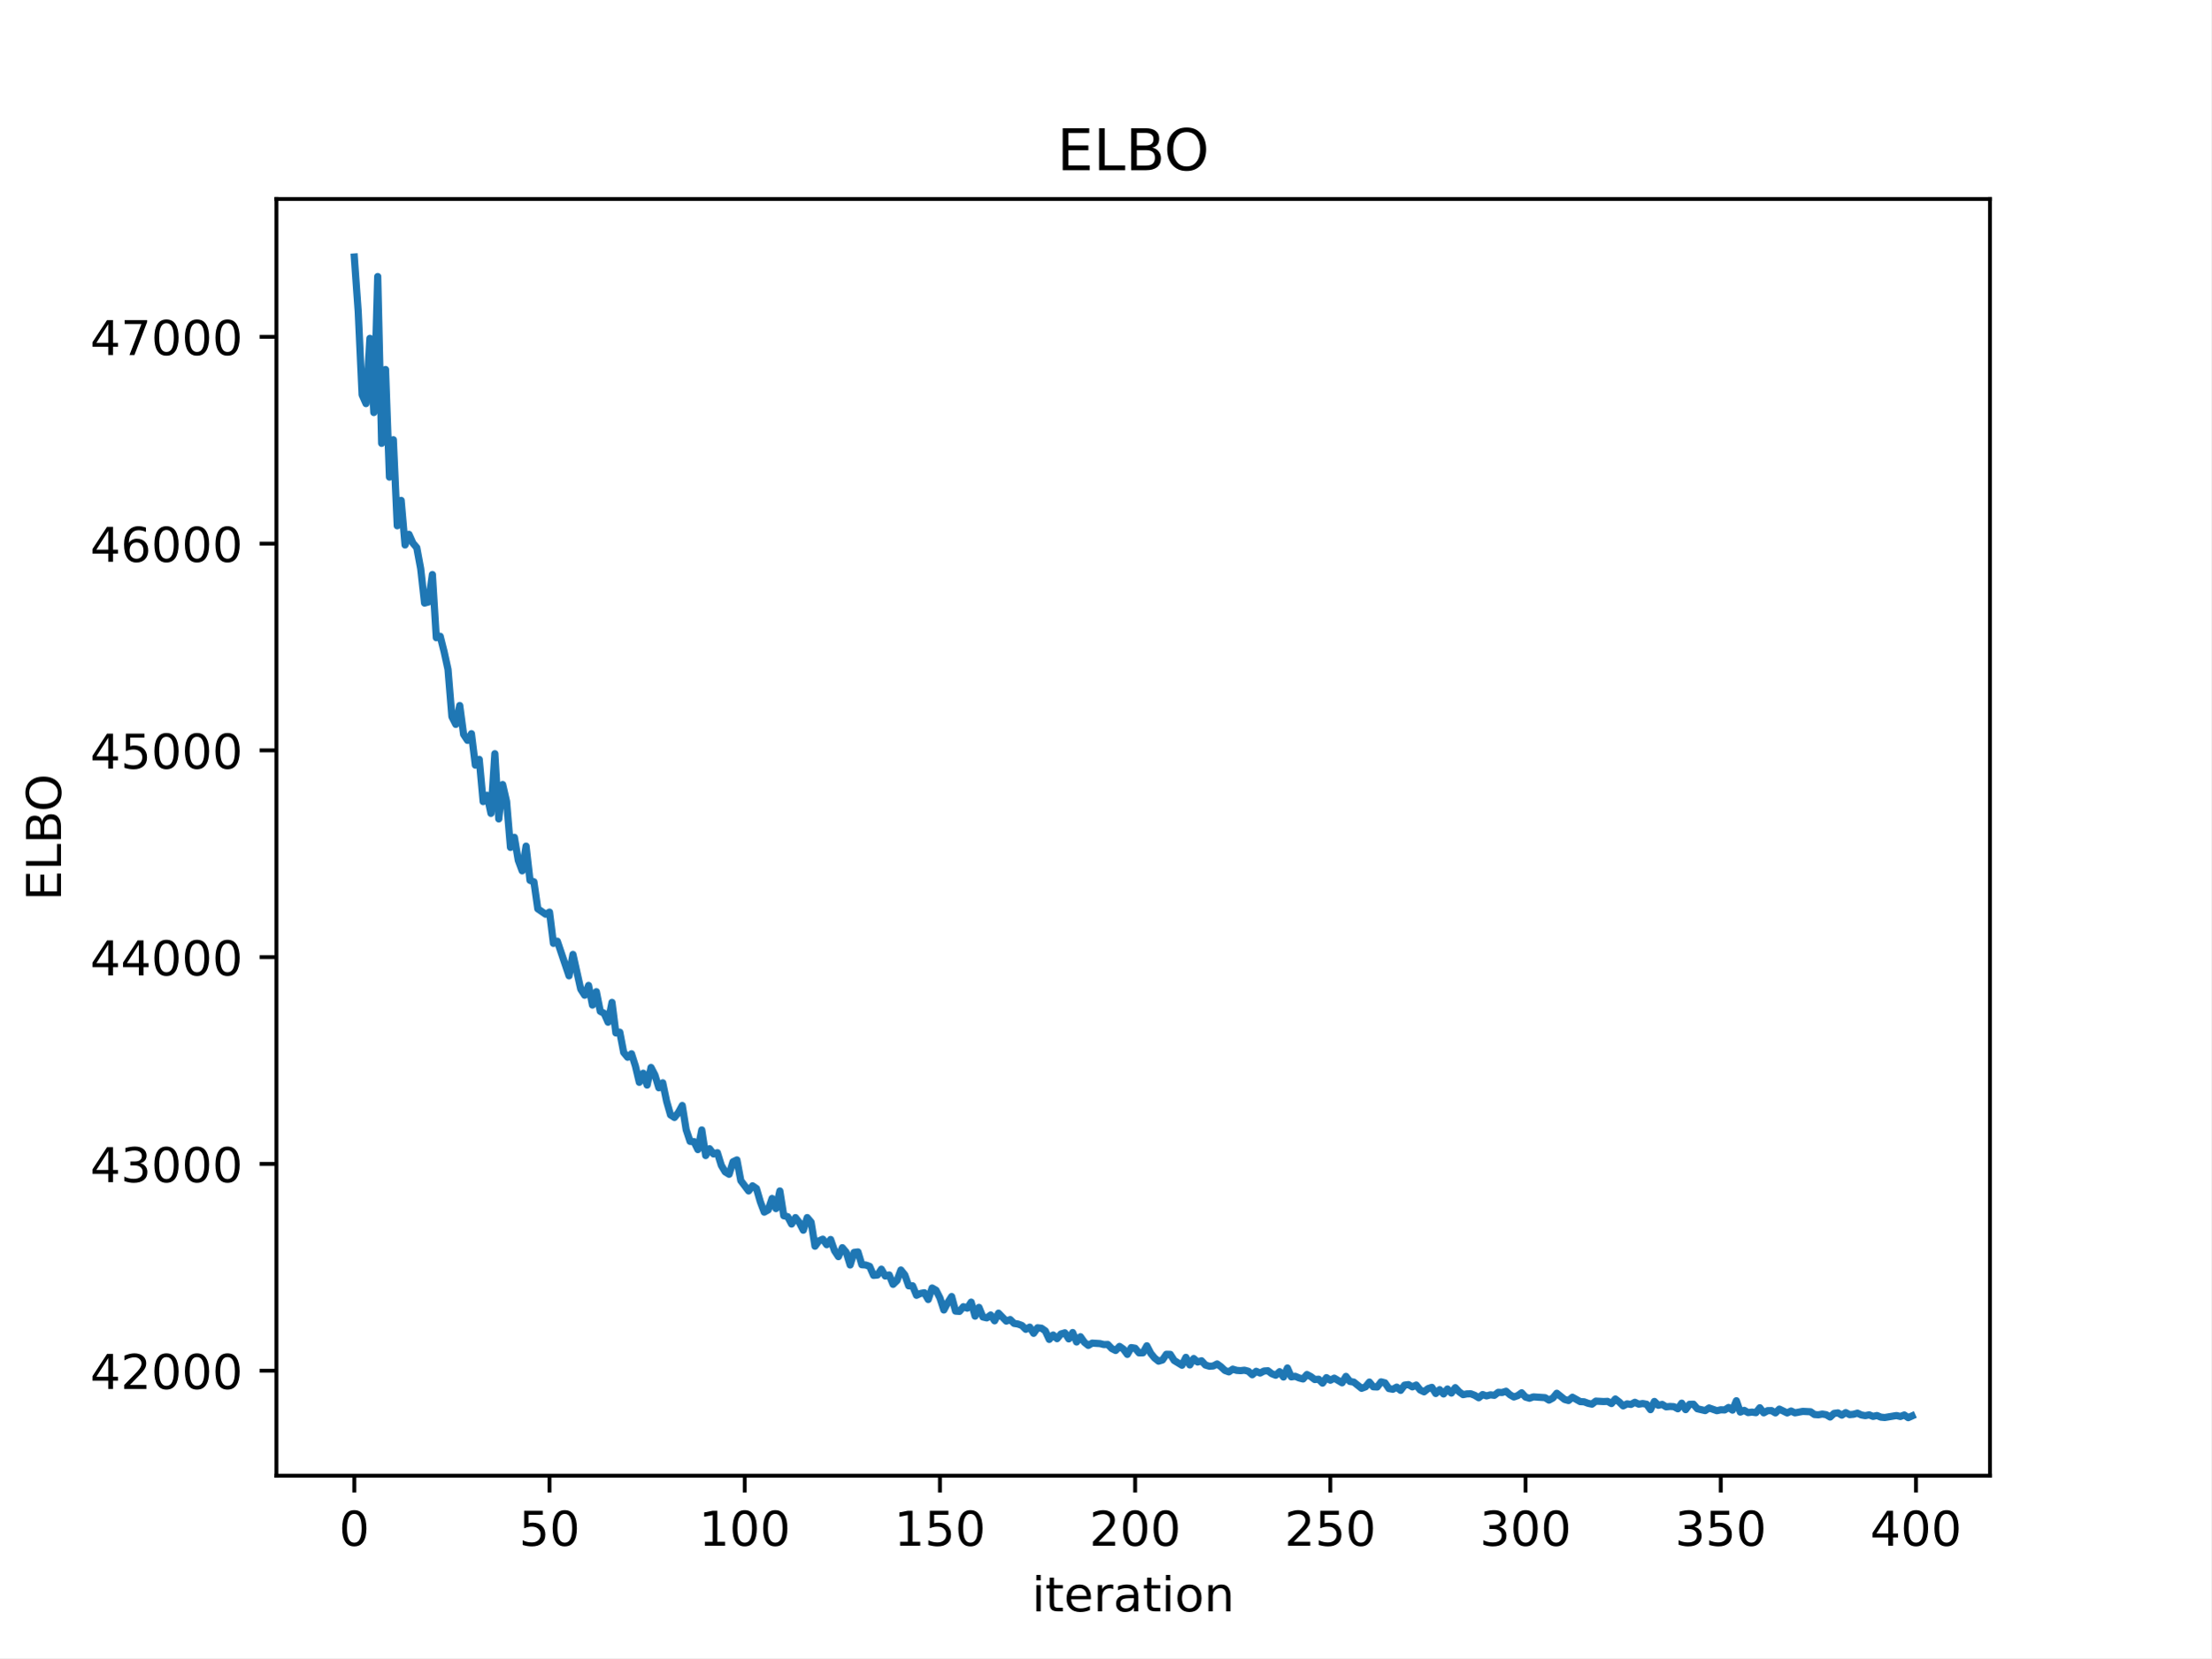
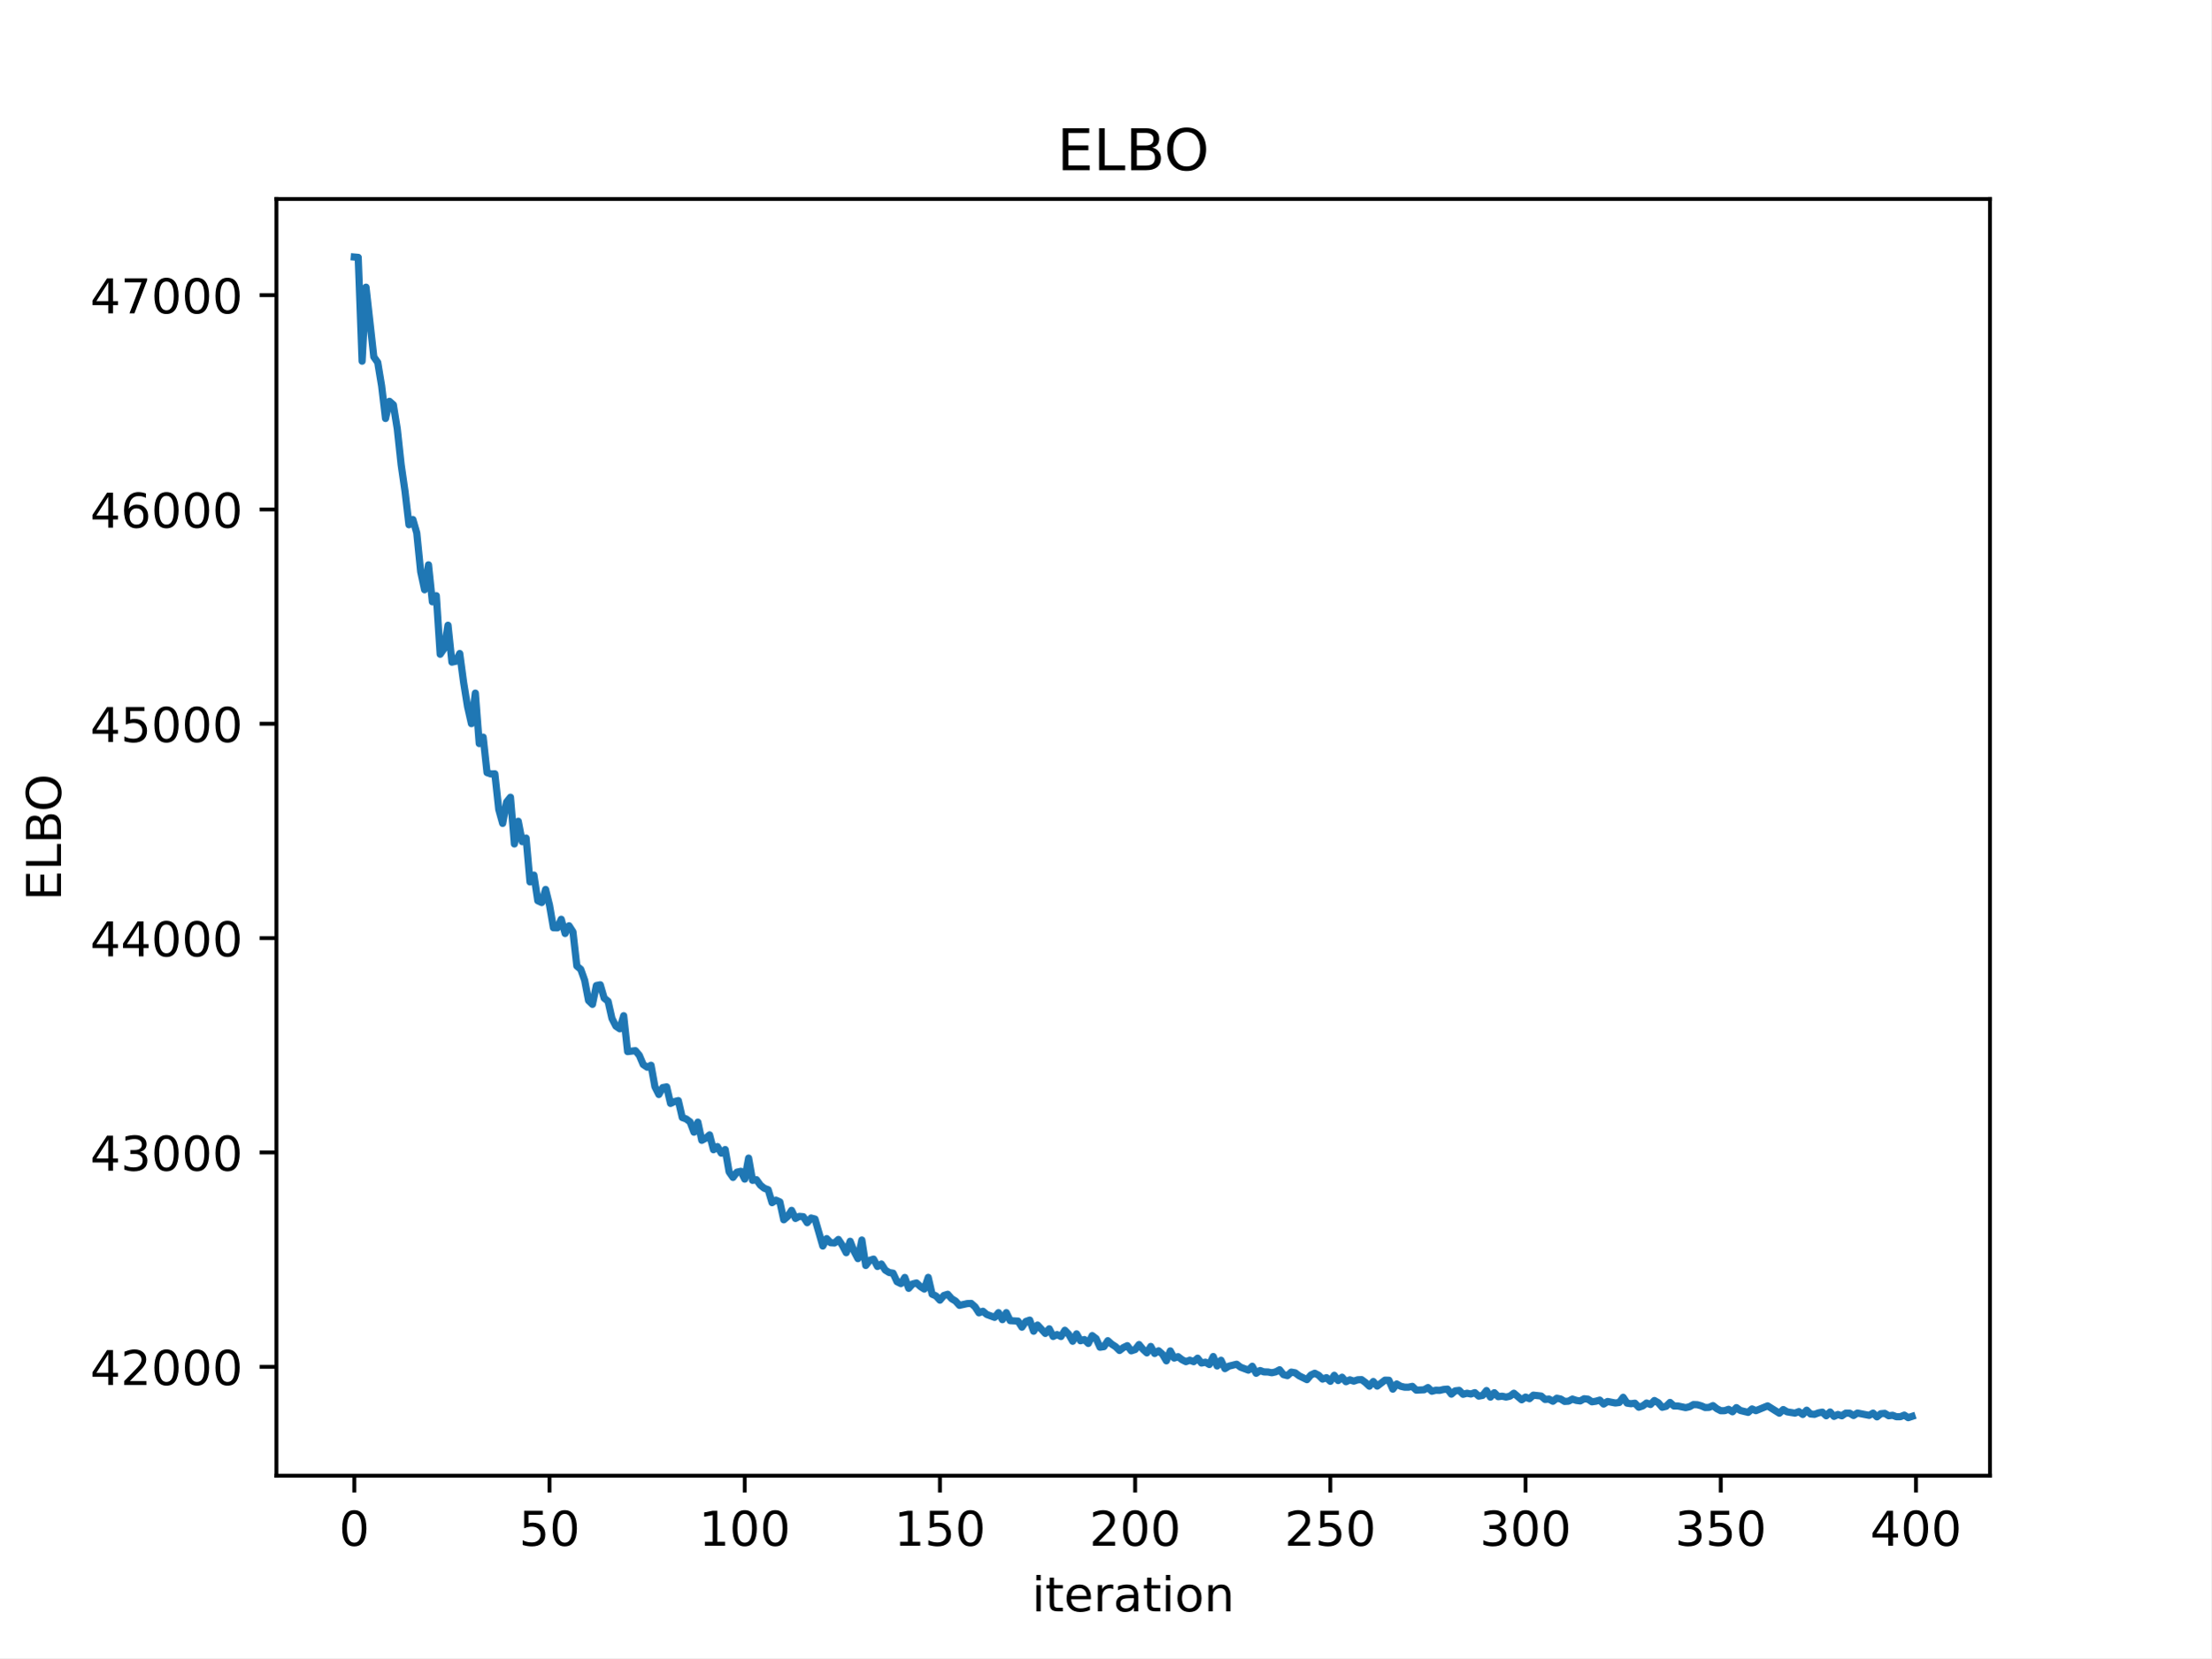
<svg xmlns="http://www.w3.org/2000/svg" xmlns:xlink="http://www.w3.org/1999/xlink" width="460.8pt" height="345.6pt" viewBox="0 0 460.8 345.6" version="1.1">
  <defs>
    <style type="text/css">*{stroke-linejoin: round; stroke-linecap: butt}</style>
  </defs>
  <g id="figure_1">
    <g id="patch_1">
      <path d="M 0 345.6  L 460.8 345.6  L 460.8 0  L 0 0  z " style="fill: #ffffff" />
    </g>
    <g id="axes_1">
      <g id="patch_2">
        <path d="M 57.6 307.584  L 414.72 307.584  L 414.72 41.472  L 57.6 41.472  z " style="fill: #ffffff" />
      </g>
      <g id="matplotlib.axis_1">
        <g id="xtick_1">
          <g id="line2d_1">
            <defs>
-               <path id="m783e948327" d="M 0 0  L 0 3.5  " style="stroke: #000000; stroke-width: 0.8" />
+               <path id="mb1fbf4d7a5" d="M 0 0  L 0 3.5  " style="stroke: #000000; stroke-width: 0.8" />
            </defs>
            <g>
-               <use xlink:href="#m783e948327" x="73.833" y="307.584" style="stroke: #000000; stroke-width: 0.8" />
+               <use xlink:href="#mb1fbf4d7a5" x="73.833" y="307.584" style="stroke: #000000; stroke-width: 0.8" />
            </g>
          </g>
          <g id="text_1">
            <g transform="translate(70.65148 322.1824) scale(0.1 -0.1)">
              <defs>
                <path id="DejaVuSans-30" d="M 2034 4250  Q 1547 4250 1301 3770  Q 1056 3291 1056 2328  Q 1056 1369 1301 889  Q 1547 409 2034 409  Q 2525 409 2770 889  Q 3016 1369 3016 2328  Q 3016 3291 2770 3770  Q 2525 4250 2034 4250  z M 2034 4750  Q 2819 4750 3233 4129  Q 3647 3509 3647 2328  Q 3647 1150 3233 529  Q 2819 -91 2034 -91  Q 1250 -91 836 529  Q 422 1150 422 2328  Q 422 3509 836 4129  Q 1250 4750 2034 4750  z " transform="scale(0.015625)" />
              </defs>
              <use xlink:href="#DejaVuSans-30" />
            </g>
          </g>
        </g>
        <g id="xtick_2">
          <g id="line2d_2">
            <g>
-               <use xlink:href="#m783e948327" x="114.516" y="307.584" style="stroke: #000000; stroke-width: 0.8" />
+               <use xlink:href="#mb1fbf4d7a5" x="114.516" y="307.584" style="stroke: #000000; stroke-width: 0.8" />
            </g>
          </g>
          <g id="text_2">
            <g transform="translate(108.1538 322.1824) scale(0.1 -0.1)">
              <defs>
                <path id="DejaVuSans-35" d="M 691 4666  L 3169 4666  L 3169 4134  L 1269 4134  L 1269 2991  Q 1406 3038 1543 3061  Q 1681 3084 1819 3084  Q 2600 3084 3056 2656  Q 3513 2228 3513 1497  Q 3513 744 3044 326  Q 2575 -91 1722 -91  Q 1428 -91 1123 -41  Q 819 9 494 109  L 494 744  Q 775 591 1075 516  Q 1375 441 1709 441  Q 2250 441 2565 725  Q 2881 1009 2881 1497  Q 2881 1984 2565 2268  Q 2250 2553 1709 2553  Q 1456 2553 1204 2497  Q 953 2441 691 2322  L 691 4666  z " transform="scale(0.015625)" />
              </defs>
              <use xlink:href="#DejaVuSans-35" />
              <use xlink:href="#DejaVuSans-30" transform="translate(63.62305 0)" />
            </g>
          </g>
        </g>
        <g id="xtick_3">
          <g id="line2d_3">
            <g>
-               <use xlink:href="#m783e948327" x="155.2" y="307.584" style="stroke: #000000; stroke-width: 0.8" />
+               <use xlink:href="#mb1fbf4d7a5" x="155.2" y="307.584" style="stroke: #000000; stroke-width: 0.8" />
            </g>
          </g>
          <g id="text_3">
            <g transform="translate(145.656 322.1824) scale(0.1 -0.1)">
              <defs>
                <path id="DejaVuSans-31" d="M 794 531  L 1825 531  L 1825 4091  L 703 3866  L 703 4441  L 1819 4666  L 2450 4666  L 2450 531  L 3481 531  L 3481 0  L 794 0  L 794 531  z " transform="scale(0.015625)" />
              </defs>
              <use xlink:href="#DejaVuSans-31" />
              <use xlink:href="#DejaVuSans-30" transform="translate(63.62305 0)" />
              <use xlink:href="#DejaVuSans-30" transform="translate(127.2461 0)" />
            </g>
          </g>
        </g>
        <g id="xtick_4">
          <g id="line2d_4">
            <g>
-               <use xlink:href="#m783e948327" x="195.883" y="307.584" style="stroke: #000000; stroke-width: 0.8" />
+               <use xlink:href="#mb1fbf4d7a5" x="195.883" y="307.584" style="stroke: #000000; stroke-width: 0.8" />
            </g>
          </g>
          <g id="text_4">
            <g transform="translate(186.3396 322.1824) scale(0.1 -0.1)">
              <use xlink:href="#DejaVuSans-31" />
              <use xlink:href="#DejaVuSans-35" transform="translate(63.62305 0)" />
              <use xlink:href="#DejaVuSans-30" transform="translate(127.2461 0)" />
            </g>
          </g>
        </g>
        <g id="xtick_5">
          <g id="line2d_5">
            <g>
-               <use xlink:href="#m783e948327" x="236.567" y="307.584" style="stroke: #000000; stroke-width: 0.8" />
+               <use xlink:href="#mb1fbf4d7a5" x="236.567" y="307.584" style="stroke: #000000; stroke-width: 0.8" />
            </g>
          </g>
          <g id="text_5">
            <g transform="translate(227.0231 322.1824) scale(0.1 -0.1)">
              <defs>
                <path id="DejaVuSans-32" d="M 1228 531  L 3431 531  L 3431 0  L 469 0  L 469 531  Q 828 903 1448 1529  Q 2069 2156 2228 2338  Q 2531 2678 2651 2914  Q 2772 3150 2772 3378  Q 2772 3750 2511 3984  Q 2250 4219 1831 4219  Q 1534 4219 1204 4116  Q 875 4013 500 3803  L 500 4441  Q 881 4594 1212 4672  Q 1544 4750 1819 4750  Q 2544 4750 2975 4387  Q 3406 4025 3406 3419  Q 3406 3131 3298 2873  Q 3191 2616 2906 2266  Q 2828 2175 2409 1742  Q 1991 1309 1228 531  z " transform="scale(0.015625)" />
              </defs>
              <use xlink:href="#DejaVuSans-32" />
              <use xlink:href="#DejaVuSans-30" transform="translate(63.62305 0)" />
              <use xlink:href="#DejaVuSans-30" transform="translate(127.2461 0)" />
            </g>
          </g>
        </g>
        <g id="xtick_6">
          <g id="line2d_6">
            <g>
-               <use xlink:href="#m783e948327" x="277.25" y="307.584" style="stroke: #000000; stroke-width: 0.8" />
+               <use xlink:href="#mb1fbf4d7a5" x="277.25" y="307.584" style="stroke: #000000; stroke-width: 0.8" />
            </g>
          </g>
          <g id="text_6">
            <g transform="translate(267.7066 322.1824) scale(0.1 -0.1)">
              <use xlink:href="#DejaVuSans-32" />
              <use xlink:href="#DejaVuSans-35" transform="translate(63.62305 0)" />
              <use xlink:href="#DejaVuSans-30" transform="translate(127.2461 0)" />
            </g>
          </g>
        </g>
        <g id="xtick_7">
          <g id="line2d_7">
            <g>
-               <use xlink:href="#m783e948327" x="317.934" y="307.584" style="stroke: #000000; stroke-width: 0.8" />
+               <use xlink:href="#mb1fbf4d7a5" x="317.934" y="307.584" style="stroke: #000000; stroke-width: 0.8" />
            </g>
          </g>
          <g id="text_7">
            <g transform="translate(308.3901 322.1824) scale(0.1 -0.1)">
              <defs>
                <path id="DejaVuSans-33" d="M 2597 2516  Q 3050 2419 3304 2112  Q 3559 1806 3559 1356  Q 3559 666 3084 287  Q 2609 -91 1734 -91  Q 1441 -91 1130 -33  Q 819 25 488 141  L 488 750  Q 750 597 1062 519  Q 1375 441 1716 441  Q 2309 441 2620 675  Q 2931 909 2931 1356  Q 2931 1769 2642 2001  Q 2353 2234 1838 2234  L 1294 2234  L 1294 2753  L 1863 2753  Q 2328 2753 2575 2939  Q 2822 3125 2822 3475  Q 2822 3834 2567 4026  Q 2313 4219 1838 4219  Q 1578 4219 1281 4162  Q 984 4106 628 3988  L 628 4550  Q 988 4650 1302 4700  Q 1616 4750 1894 4750  Q 2613 4750 3031 4423  Q 3450 4097 3450 3541  Q 3450 3153 3228 2886  Q 3006 2619 2597 2516  z " transform="scale(0.015625)" />
              </defs>
              <use xlink:href="#DejaVuSans-33" />
              <use xlink:href="#DejaVuSans-30" transform="translate(63.62305 0)" />
              <use xlink:href="#DejaVuSans-30" transform="translate(127.2461 0)" />
            </g>
          </g>
        </g>
        <g id="xtick_8">
          <g id="line2d_8">
            <g>
-               <use xlink:href="#m783e948327" x="358.617" y="307.584" style="stroke: #000000; stroke-width: 0.8" />
+               <use xlink:href="#mb1fbf4d7a5" x="358.617" y="307.584" style="stroke: #000000; stroke-width: 0.8" />
            </g>
          </g>
          <g id="text_8">
            <g transform="translate(349.0737 322.1824) scale(0.1 -0.1)">
              <use xlink:href="#DejaVuSans-33" />
              <use xlink:href="#DejaVuSans-35" transform="translate(63.62305 0)" />
              <use xlink:href="#DejaVuSans-30" transform="translate(127.2461 0)" />
            </g>
          </g>
        </g>
        <g id="xtick_9">
          <g id="line2d_9">
            <g>
-               <use xlink:href="#m783e948327" x="399.301" y="307.584" style="stroke: #000000; stroke-width: 0.8" />
+               <use xlink:href="#mb1fbf4d7a5" x="399.301" y="307.584" style="stroke: #000000; stroke-width: 0.8" />
            </g>
          </g>
          <g id="text_9">
            <g transform="translate(389.7572 322.1824) scale(0.1 -0.1)">
              <defs>
                <path id="DejaVuSans-34" d="M 2419 4116  L 825 1625  L 2419 1625  L 2419 4116  z M 2253 4666  L 3047 4666  L 3047 1625  L 3713 1625  L 3713 1100  L 3047 1100  L 3047 0  L 2419 0  L 2419 1100  L 313 1100  L 313 1709  L 2253 4666  z " transform="scale(0.015625)" />
              </defs>
              <use xlink:href="#DejaVuSans-34" />
              <use xlink:href="#DejaVuSans-30" transform="translate(63.62305 0)" />
              <use xlink:href="#DejaVuSans-30" transform="translate(127.2461 0)" />
            </g>
          </g>
        </g>
        <g id="text_10">
          <g transform="translate(215.0373 335.8606) scale(0.1 -0.1)">
            <defs>
              <path id="DejaVuSans-69" d="M 603 3500  L 1178 3500  L 1178 0  L 603 0  L 603 3500  z M 603 4863  L 1178 4863  L 1178 4134  L 603 4134  L 603 4863  z " transform="scale(0.015625)" />
              <path id="DejaVuSans-74" d="M 1172 4494  L 1172 3500  L 2356 3500  L 2356 3053  L 1172 3053  L 1172 1153  Q 1172 725 1289 603  Q 1406 481 1766 481  L 2356 481  L 2356 0  L 1766 0  Q 1100 0 847 248  Q 594 497 594 1153  L 594 3053  L 172 3053  L 172 3500  L 594 3500  L 594 4494  L 1172 4494  z " transform="scale(0.015625)" />
              <path id="DejaVuSans-65" d="M 3597 1894  L 3597 1613  L 953 1613  Q 991 1019 1311 708  Q 1631 397 2203 397  Q 2534 397 2845 478  Q 3156 559 3463 722  L 3463 178  Q 3153 47 2828 -22  Q 2503 -91 2169 -91  Q 1331 -91 842 396  Q 353 884 353 1716  Q 353 2575 817 3079  Q 1281 3584 2069 3584  Q 2775 3584 3186 3129  Q 3597 2675 3597 1894  z M 3022 2063  Q 3016 2534 2758 2815  Q 2500 3097 2075 3097  Q 1594 3097 1305 2825  Q 1016 2553 972 2059  L 3022 2063  z " transform="scale(0.015625)" />
              <path id="DejaVuSans-72" d="M 2631 2963  Q 2534 3019 2420 3045  Q 2306 3072 2169 3072  Q 1681 3072 1420 2755  Q 1159 2438 1159 1844  L 1159 0  L 581 0  L 581 3500  L 1159 3500  L 1159 2956  Q 1341 3275 1631 3429  Q 1922 3584 2338 3584  Q 2397 3584 2469 3576  Q 2541 3569 2628 3553  L 2631 2963  z " transform="scale(0.015625)" />
              <path id="DejaVuSans-61" d="M 2194 1759  Q 1497 1759 1228 1600  Q 959 1441 959 1056  Q 959 750 1161 570  Q 1363 391 1709 391  Q 2188 391 2477 730  Q 2766 1069 2766 1631  L 2766 1759  L 2194 1759  z M 3341 1997  L 3341 0  L 2766 0  L 2766 531  Q 2569 213 2275 61  Q 1981 -91 1556 -91  Q 1019 -91 701 211  Q 384 513 384 1019  Q 384 1609 779 1909  Q 1175 2209 1959 2209  L 2766 2209  L 2766 2266  Q 2766 2663 2505 2880  Q 2244 3097 1772 3097  Q 1472 3097 1187 3025  Q 903 2953 641 2809  L 641 3341  Q 956 3463 1253 3523  Q 1550 3584 1831 3584  Q 2591 3584 2966 3190  Q 3341 2797 3341 1997  z " transform="scale(0.015625)" />
              <path id="DejaVuSans-6f" d="M 1959 3097  Q 1497 3097 1228 2736  Q 959 2375 959 1747  Q 959 1119 1226 758  Q 1494 397 1959 397  Q 2419 397 2687 759  Q 2956 1122 2956 1747  Q 2956 2369 2687 2733  Q 2419 3097 1959 3097  z M 1959 3584  Q 2709 3584 3137 3096  Q 3566 2609 3566 1747  Q 3566 888 3137 398  Q 2709 -91 1959 -91  Q 1206 -91 779 398  Q 353 888 353 1747  Q 353 2609 779 3096  Q 1206 3584 1959 3584  z " transform="scale(0.015625)" />
              <path id="DejaVuSans-6e" d="M 3513 2113  L 3513 0  L 2938 0  L 2938 2094  Q 2938 2591 2744 2837  Q 2550 3084 2163 3084  Q 1697 3084 1428 2787  Q 1159 2491 1159 1978  L 1159 0  L 581 0  L 581 3500  L 1159 3500  L 1159 2956  Q 1366 3272 1645 3428  Q 1925 3584 2291 3584  Q 2894 3584 3203 3211  Q 3513 2838 3513 2113  z " transform="scale(0.015625)" />
            </defs>
            <use xlink:href="#DejaVuSans-69" />
            <use xlink:href="#DejaVuSans-74" transform="translate(27.7832 0)" />
            <use xlink:href="#DejaVuSans-65" transform="translate(66.99219 0)" />
            <use xlink:href="#DejaVuSans-72" transform="translate(128.5156 0)" />
            <use xlink:href="#DejaVuSans-61" transform="translate(169.6289 0)" />
            <use xlink:href="#DejaVuSans-74" transform="translate(230.9082 0)" />
            <use xlink:href="#DejaVuSans-69" transform="translate(270.1172 0)" />
            <use xlink:href="#DejaVuSans-6f" transform="translate(297.9004 0)" />
            <use xlink:href="#DejaVuSans-6e" transform="translate(359.082 0)" />
          </g>
        </g>
      </g>
      <g id="matplotlib.axis_2">
        <g id="ytick_1">
          <g id="line2d_10">
            <defs>
-               <path id="mf2c5efbfa1" d="M 0 0  L -3.5 0  " style="stroke: #000000; stroke-width: 0.8" />
+               <path id="m5727a92f34" d="M 0 0  L -3.5 0  " style="stroke: #000000; stroke-width: 0.8" />
            </defs>
            <g>
-               <use xlink:href="#mf2c5efbfa1" x="57.6" y="285.703" style="stroke: #000000; stroke-width: 0.8" />
+               <use xlink:href="#m5727a92f34" x="57.6" y="284.887" style="stroke: #000000; stroke-width: 0.8" />
            </g>
          </g>
          <g id="text_11">
-             <g transform="translate(18.7875 289.5021) scale(0.1 -0.1)">
+             <g transform="translate(18.7875 288.6864) scale(0.1 -0.1)">
              <use xlink:href="#DejaVuSans-34" />
              <use xlink:href="#DejaVuSans-32" transform="translate(63.62305 0)" />
              <use xlink:href="#DejaVuSans-30" transform="translate(127.2461 0)" />
              <use xlink:href="#DejaVuSans-30" transform="translate(190.8691 0)" />
              <use xlink:href="#DejaVuSans-30" transform="translate(254.4922 0)" />
            </g>
          </g>
        </g>
        <g id="ytick_2">
          <g id="line2d_11">
            <g>
-               <use xlink:href="#mf2c5efbfa1" x="57.6" y="242.602" style="stroke: #000000; stroke-width: 0.8" />
+               <use xlink:href="#m5727a92f34" x="57.6" y="240.211" style="stroke: #000000; stroke-width: 0.8" />
            </g>
          </g>
          <g id="text_12">
-             <g transform="translate(18.7875 246.401) scale(0.1 -0.1)">
+             <g transform="translate(18.7875 244.0104) scale(0.1 -0.1)">
              <use xlink:href="#DejaVuSans-34" />
              <use xlink:href="#DejaVuSans-33" transform="translate(63.62305 0)" />
              <use xlink:href="#DejaVuSans-30" transform="translate(127.2461 0)" />
              <use xlink:href="#DejaVuSans-30" transform="translate(190.8691 0)" />
              <use xlink:href="#DejaVuSans-30" transform="translate(254.4922 0)" />
            </g>
          </g>
        </g>
        <g id="ytick_3">
          <g id="line2d_12">
            <g>
-               <use xlink:href="#mf2c5efbfa1" x="57.6" y="199.501" style="stroke: #000000; stroke-width: 0.8" />
+               <use xlink:href="#m5727a92f34" x="57.6" y="195.535" style="stroke: #000000; stroke-width: 0.8" />
            </g>
          </g>
          <g id="text_13">
-             <g transform="translate(18.7875 203.2999) scale(0.1 -0.1)">
+             <g transform="translate(18.7875 199.3344) scale(0.1 -0.1)">
              <use xlink:href="#DejaVuSans-34" />
              <use xlink:href="#DejaVuSans-34" transform="translate(63.62305 0)" />
              <use xlink:href="#DejaVuSans-30" transform="translate(127.2461 0)" />
              <use xlink:href="#DejaVuSans-30" transform="translate(190.8691 0)" />
              <use xlink:href="#DejaVuSans-30" transform="translate(254.4922 0)" />
            </g>
          </g>
        </g>
        <g id="ytick_4">
          <g id="line2d_13">
            <g>
-               <use xlink:href="#mf2c5efbfa1" x="57.6" y="156.4" style="stroke: #000000; stroke-width: 0.8" />
+               <use xlink:href="#m5727a92f34" x="57.6" y="150.859" style="stroke: #000000; stroke-width: 0.8" />
            </g>
          </g>
          <g id="text_14">
-             <g transform="translate(18.7875 160.1988) scale(0.1 -0.1)">
+             <g transform="translate(18.7875 154.6583) scale(0.1 -0.1)">
              <use xlink:href="#DejaVuSans-34" />
              <use xlink:href="#DejaVuSans-35" transform="translate(63.62305 0)" />
              <use xlink:href="#DejaVuSans-30" transform="translate(127.2461 0)" />
              <use xlink:href="#DejaVuSans-30" transform="translate(190.8691 0)" />
              <use xlink:href="#DejaVuSans-30" transform="translate(254.4922 0)" />
            </g>
          </g>
        </g>
        <g id="ytick_5">
          <g id="line2d_14">
            <g>
-               <use xlink:href="#mf2c5efbfa1" x="57.6" y="113.299" style="stroke: #000000; stroke-width: 0.8" />
+               <use xlink:href="#m5727a92f34" x="57.6" y="106.183" style="stroke: #000000; stroke-width: 0.8" />
            </g>
          </g>
          <g id="text_15">
-             <g transform="translate(18.7875 117.0977) scale(0.1 -0.1)">
+             <g transform="translate(18.7875 109.9823) scale(0.1 -0.1)">
              <defs>
                <path id="DejaVuSans-36" d="M 2113 2584  Q 1688 2584 1439 2293  Q 1191 2003 1191 1497  Q 1191 994 1439 701  Q 1688 409 2113 409  Q 2538 409 2786 701  Q 3034 994 3034 1497  Q 3034 2003 2786 2293  Q 2538 2584 2113 2584  z M 3366 4563  L 3366 3988  Q 3128 4100 2886 4159  Q 2644 4219 2406 4219  Q 1781 4219 1451 3797  Q 1122 3375 1075 2522  Q 1259 2794 1537 2939  Q 1816 3084 2150 3084  Q 2853 3084 3261 2657  Q 3669 2231 3669 1497  Q 3669 778 3244 343  Q 2819 -91 2113 -91  Q 1303 -91 875 529  Q 447 1150 447 2328  Q 447 3434 972 4092  Q 1497 4750 2381 4750  Q 2619 4750 2861 4703  Q 3103 4656 3366 4563  z " transform="scale(0.015625)" />
              </defs>
              <use xlink:href="#DejaVuSans-34" />
              <use xlink:href="#DejaVuSans-36" transform="translate(63.62305 0)" />
              <use xlink:href="#DejaVuSans-30" transform="translate(127.2461 0)" />
              <use xlink:href="#DejaVuSans-30" transform="translate(190.8691 0)" />
              <use xlink:href="#DejaVuSans-30" transform="translate(254.4922 0)" />
            </g>
          </g>
        </g>
        <g id="ytick_6">
          <g id="line2d_15">
            <g>
-               <use xlink:href="#mf2c5efbfa1" x="57.6" y="70.197" style="stroke: #000000; stroke-width: 0.8" />
+               <use xlink:href="#m5727a92f34" x="57.6" y="61.507" style="stroke: #000000; stroke-width: 0.8" />
            </g>
          </g>
          <g id="text_16">
-             <g transform="translate(18.7875 73.99666) scale(0.1 -0.1)">
+             <g transform="translate(18.7875 65.30629) scale(0.1 -0.1)">
              <defs>
                <path id="DejaVuSans-37" d="M 525 4666  L 3525 4666  L 3525 4397  L 1831 0  L 1172 0  L 2766 4134  L 525 4134  L 525 4666  z " transform="scale(0.015625)" />
              </defs>
              <use xlink:href="#DejaVuSans-34" />
              <use xlink:href="#DejaVuSans-37" transform="translate(63.62305 0)" />
              <use xlink:href="#DejaVuSans-30" transform="translate(127.2461 0)" />
              <use xlink:href="#DejaVuSans-30" transform="translate(190.8691 0)" />
              <use xlink:href="#DejaVuSans-30" transform="translate(254.4922 0)" />
            </g>
          </g>
        </g>
        <g id="text_17">
          <g transform="translate(12.70781 187.7522) rotate(-90) scale(0.1 -0.1)">
            <defs>
              <path id="DejaVuSans-45" d="M 628 4666  L 3578 4666  L 3578 4134  L 1259 4134  L 1259 2753  L 3481 2753  L 3481 2222  L 1259 2222  L 1259 531  L 3634 531  L 3634 0  L 628 0  L 628 4666  z " transform="scale(0.015625)" />
              <path id="DejaVuSans-4c" d="M 628 4666  L 1259 4666  L 1259 531  L 3531 531  L 3531 0  L 628 0  L 628 4666  z " transform="scale(0.015625)" />
              <path id="DejaVuSans-42" d="M 1259 2228  L 1259 519  L 2272 519  Q 2781 519 3026 730  Q 3272 941 3272 1375  Q 3272 1813 3026 2020  Q 2781 2228 2272 2228  L 1259 2228  z M 1259 4147  L 1259 2741  L 2194 2741  Q 2656 2741 2882 2914  Q 3109 3088 3109 3444  Q 3109 3797 2882 3972  Q 2656 4147 2194 4147  L 1259 4147  z M 628 4666  L 2241 4666  Q 2963 4666 3353 4366  Q 3744 4066 3744 3513  Q 3744 3084 3544 2831  Q 3344 2578 2956 2516  Q 3422 2416 3680 2098  Q 3938 1781 3938 1306  Q 3938 681 3513 340  Q 3088 0 2303 0  L 628 0  L 628 4666  z " transform="scale(0.015625)" />
              <path id="DejaVuSans-4f" d="M 2522 4238  Q 1834 4238 1429 3725  Q 1025 3213 1025 2328  Q 1025 1447 1429 934  Q 1834 422 2522 422  Q 3209 422 3611 934  Q 4013 1447 4013 2328  Q 4013 3213 3611 3725  Q 3209 4238 2522 4238  z M 2522 4750  Q 3503 4750 4090 4092  Q 4678 3434 4678 2328  Q 4678 1225 4090 567  Q 3503 -91 2522 -91  Q 1538 -91 948 565  Q 359 1222 359 2328  Q 359 3434 948 4092  Q 1538 4750 2522 4750  z " transform="scale(0.015625)" />
            </defs>
            <use xlink:href="#DejaVuSans-45" />
            <use xlink:href="#DejaVuSans-4c" transform="translate(63.18359 0)" />
            <use xlink:href="#DejaVuSans-42" transform="translate(118.8965 0)" />
            <use xlink:href="#DejaVuSans-4f" transform="translate(185.75 0)" />
          </g>
        </g>
      </g>
      <g id="line2d_16">
-         <path d="M 73.833 53.568  L 74.646 64.925  L 75.46 82.294  L 76.274 84.123  L 77.087 70.52  L 77.901 85.98  L 78.715 57.634  L 79.528 92.401  L 80.342 77.012  L 81.156 99.442  L 81.969 91.653  L 82.783 109.589  L 83.597 104.298  L 84.41 113.587  L 85.224 111.367  L 86.038 113.185  L 86.851 114.146  L 87.665 118.52  L 88.479 125.703  L 89.292 125.471  L 90.106 119.748  L 90.92 132.913  L 91.733 132.612  L 92.547 135.828  L 93.361 139.526  L 94.174 149.388  L 94.988 150.986  L 95.802 147.046  L 96.616 153.084  L 97.429 154.317  L 98.243 152.918  L 99.057 159.477  L 99.87 158.275  L 100.684 167.084  L 101.498 165.762  L 102.311 169.531  L 103.125 157.093  L 103.939 170.685  L 104.752 163.525  L 105.566 167.034  L 106.38 176.628  L 107.193 174.526  L 108.007 179.33  L 108.821 181.512  L 109.634 176.361  L 110.448 183.491  L 111.262 183.793  L 112.075 189.432  L 113.703 190.55  L 114.516 190.111  L 115.33 196.624  L 116.144 196.173  L 118.585 203.396  L 119.398 198.935  L 121.026 206.179  L 121.839 207.44  L 122.653 205.394  L 123.467 209.489  L 124.28 206.702  L 125.094 210.794  L 125.908 211.217  L 126.721 213.065  L 127.535 208.927  L 128.349 215.302  L 129.162 215.142  L 129.976 219.37  L 130.79 220.361  L 131.603 219.644  L 132.417 222.194  L 133.231 225.591  L 134.044 223.689  L 134.858 226.169  L 135.672 222.5  L 136.485 224.073  L 137.299 226.73  L 138.113 225.693  L 138.926 229.576  L 139.74 232.394  L 140.554 232.921  L 141.367 231.9  L 142.181 230.424  L 142.995 235.459  L 143.808 237.897  L 144.622 237.949  L 145.436 239.613  L 146.249 235.52  L 147.063 240.858  L 147.877 239.431  L 148.69 240.524  L 149.504 240.262  L 150.318 242.895  L 151.131 244.259  L 151.945 244.76  L 152.759 242.152  L 153.572 241.765  L 154.386 246.082  L 156.013 248.235  L 156.827 247.162  L 157.641 247.719  L 158.454 250.497  L 159.268 252.649  L 160.082 252.19  L 160.895 249.801  L 161.709 251.914  L 162.523 248.239  L 163.336 253.41  L 164.15 253.589  L 164.964 255.134  L 165.777 253.787  L 166.591 254.835  L 167.405 256.419  L 168.219 253.783  L 169.032 254.736  L 169.846 259.754  L 170.66 258.641  L 171.473 258.284  L 172.287 259.442  L 173.101 258.348  L 173.914 260.689  L 174.728 261.923  L 175.542 260.058  L 176.355 261.021  L 177.169 263.668  L 177.983 261.051  L 178.796 260.939  L 179.61 263.613  L 180.424 263.666  L 181.237 263.958  L 182.051 265.835  L 182.865 265.758  L 183.678 264.539  L 184.492 265.969  L 185.306 265.74  L 186.119 267.706  L 186.933 266.915  L 187.747 264.712  L 188.56 265.733  L 189.374 268.011  L 190.188 268.001  L 191.001 269.981  L 191.815 269.602  L 192.629 269.447  L 193.442 270.869  L 194.256 268.46  L 195.07 268.931  L 195.883 270.528  L 196.697 273.047  L 197.511 271.508  L 198.324 270.244  L 199.138 273.28  L 199.952 273.336  L 200.765 272.359  L 201.579 272.668  L 202.393 271.407  L 203.206 274.332  L 204.02 272.502  L 204.834 274.502  L 205.647 274.694  L 206.461 274.092  L 207.275 275.302  L 208.088 273.708  L 209.716 275.367  L 210.529 275.04  L 211.343 275.845  L 212.157 275.973  L 212.97 276.275  L 213.784 277.081  L 214.598 276.615  L 215.411 277.909  L 216.225 276.752  L 217.039 276.842  L 217.852 277.405  L 218.666 279.18  L 219.48 278.26  L 220.293 279.025  L 221.107 278.043  L 221.921 277.804  L 222.734 279.072  L 223.548 277.742  L 224.362 279.716  L 225.175 278.619  L 225.989 279.777  L 226.803 280.432  L 227.616 279.949  L 229.244 280.054  L 230.057 280.257  L 230.871 280.231  L 231.685 281.073  L 232.498 281.486  L 233.312 280.635  L 234.126 281.203  L 234.939 282.303  L 235.753 280.88  L 236.567 281.017  L 237.381 281.993  L 238.194 281.977  L 239.008 280.507  L 239.822 282.086  L 240.635 283.069  L 241.449 283.717  L 242.263 283.466  L 243.076 282.276  L 243.89 282.294  L 244.704 283.577  L 246.331 284.564  L 247.145 282.914  L 247.958 284.501  L 248.772 283.162  L 249.586 283.894  L 250.399 283.63  L 251.213 284.52  L 252.027 284.772  L 252.84 284.722  L 253.654 284.291  L 254.468 284.89  L 255.281 285.651  L 256.095 285.945  L 256.909 285.377  L 257.722 285.631  L 258.536 285.687  L 259.35 285.594  L 260.163 285.813  L 260.977 286.548  L 261.791 285.821  L 262.604 286.192  L 263.418 285.763  L 264.232 285.709  L 265.045 286.326  L 265.859 286.65  L 266.673 285.905  L 267.486 287.017  L 268.3 285.136  L 269.114 286.988  L 269.927 286.864  L 270.741 287.21  L 271.555 287.424  L 272.368 286.494  L 273.182 286.926  L 273.996 287.54  L 274.809 287.469  L 275.623 288.293  L 276.437 287.146  L 277.25 287.687  L 278.064 287.249  L 279.691 288.224  L 280.505 286.886  L 281.319 287.938  L 282.132 288.077  L 283.76 289.374  L 284.573 289.067  L 285.387 288.069  L 286.201 289.052  L 287.014 289.093  L 287.828 288.026  L 288.642 288.238  L 289.455 289.424  L 290.269 289.574  L 291.083 289.118  L 291.896 289.802  L 292.71 288.708  L 293.524 288.596  L 294.337 289.069  L 295.151 288.69  L 295.965 289.715  L 296.778 290.105  L 297.592 289.44  L 298.406 289.171  L 299.219 290.453  L 300.033 289.652  L 300.847 290.549  L 301.66 289.51  L 302.474 290.364  L 303.288 289.236  L 304.101 290.105  L 304.915 290.691  L 305.729 290.524  L 306.543 290.515  L 307.356 290.841  L 308.17 291.342  L 308.984 290.671  L 309.797 290.956  L 310.611 290.727  L 311.425 290.834  L 312.238 290.207  L 313.052 290.249  L 313.866 289.983  L 314.679 290.707  L 315.493 291.181  L 316.307 290.887  L 317.12 290.305  L 317.934 291.206  L 318.748 291.445  L 319.561 291.155  L 322.002 291.323  L 322.816 291.834  L 323.63 291.389  L 324.443 290.397  L 326.071 291.701  L 326.884 291.921  L 327.698 291.233  L 329.325 292.142  L 330.139 292.184  L 330.953 292.494  L 331.766 292.678  L 332.58 292.039  L 334.207 292.129  L 335.021 292.085  L 335.835 292.545  L 336.648 291.6  L 337.462 292.224  L 338.276 293.038  L 339.089 292.611  L 339.903 292.729  L 340.717 292.284  L 341.53 292.682  L 342.344 292.544  L 343.158 292.692  L 343.971 293.817  L 344.785 292.106  L 345.599 292.909  L 346.412 292.727  L 347.226 293.232  L 348.04 293.153  L 348.853 293.197  L 349.667 293.64  L 350.481 292.464  L 351.294 293.813  L 352.108 292.705  L 352.922 292.683  L 353.735 293.633  L 355.363 294.016  L 356.176 293.464  L 357.804 294.035  L 358.617 293.846  L 359.431 293.877  L 360.245 293.362  L 361.058 293.915  L 361.872 291.96  L 362.686 294.327  L 363.499 293.964  L 364.313 294.433  L 365.127 294.323  L 365.94 294.452  L 366.754 293.424  L 367.568 294.487  L 368.381 294.03  L 369.195 294.018  L 370.009 294.5  L 370.822 293.703  L 372.45 294.506  L 373.263 294.101  L 374.077 294.487  L 375.704 294.178  L 377.332 294.259  L 378.146 294.838  L 378.959 294.895  L 379.773 294.743  L 380.587 294.873  L 381.4 295.356  L 382.214 294.607  L 383.028 294.492  L 383.841 294.964  L 384.655 294.438  L 385.469 294.864  L 386.282 294.786  L 387.096 294.55  L 387.91 294.924  L 388.723 295.069  L 389.537 294.899  L 390.351 295.228  L 391.164 295.039  L 391.978 295.383  L 392.792 295.456  L 395.233 295.044  L 396.046 295.243  L 396.86 294.931  L 397.674 295.488  L 398.487 295.122  L 398.487 295.122  " clip-path="url(#pa70831b7f9)" style="fill: none; stroke: #1f77b4; stroke-width: 1.5; stroke-linecap: square" />
+         <path d="M 73.833 53.568  L 74.646 53.639  L 75.46 75.279  L 76.274 59.855  L 77.901 74.391  L 78.715 75.541  L 79.528 80.445  L 80.342 87.222  L 81.156 83.649  L 81.969 84.36  L 82.783 89.359  L 83.597 96.853  L 84.41 102.467  L 85.224 109.373  L 86.038 108.28  L 86.851 111.082  L 87.665 119.162  L 88.479 122.916  L 89.292 117.722  L 90.106 125.436  L 90.92 124.15  L 91.733 136.364  L 92.547 135.169  L 93.361 130.319  L 94.174 138.012  L 94.988 137.829  L 95.802 136.212  L 96.616 142.252  L 97.429 147.269  L 98.243 150.832  L 99.057 144.468  L 99.87 154.974  L 100.684 153.638  L 101.498 161.038  L 102.311 161.319  L 103.125 161.283  L 103.939 168.729  L 104.752 171.624  L 105.566 167.182  L 106.38 166.163  L 107.193 175.904  L 108.007 171.172  L 108.821 175.421  L 109.634 174.676  L 110.448 183.823  L 111.262 182.395  L 112.075 187.746  L 112.889 188.119  L 113.703 185.387  L 114.516 188.662  L 115.33 193.37  L 116.144 193.395  L 116.957 191.603  L 117.771 194.575  L 118.585 192.959  L 119.398 194.22  L 120.212 201.348  L 121.026 202.037  L 121.839 204.321  L 122.653 208.555  L 123.467 209.341  L 124.28 205.424  L 125.094 205.263  L 125.908 208.045  L 126.721 208.698  L 127.535 212.294  L 128.349 213.885  L 129.162 214.436  L 129.976 211.711  L 130.79 219.188  L 132.417 218.993  L 133.231 219.959  L 134.044 221.885  L 134.858 222.437  L 135.672 222.033  L 136.485 226.509  L 137.299 228.13  L 138.113 226.685  L 138.926 226.536  L 139.74 229.987  L 140.554 229.606  L 141.367 229.406  L 142.181 232.933  L 142.995 233.222  L 143.808 233.834  L 144.622 235.987  L 145.436 233.898  L 146.249 237.683  L 147.063 237.254  L 147.877 236.546  L 148.69 239.642  L 149.504 238.98  L 150.318 240.357  L 151.131 239.6  L 151.945 244.26  L 152.759 245.419  L 153.572 244.319  L 154.386 244.135  L 155.2 245.768  L 156.013 241.386  L 156.827 246.022  L 157.641 245.88  L 158.454 247.02  L 159.268 247.67  L 160.082 247.974  L 160.895 250.673  L 161.709 250.156  L 162.523 250.516  L 163.336 254.247  L 164.15 253.553  L 164.964 252.275  L 165.777 253.967  L 166.591 253.531  L 167.405 253.599  L 168.219 254.853  L 169.032 253.871  L 169.846 254.087  L 171.473 259.718  L 172.287 258.167  L 173.101 259.027  L 173.914 259.079  L 174.728 258.341  L 175.542 259.573  L 176.355 261.108  L 177.169 258.718  L 177.983 260.801  L 178.796 262.345  L 179.61 258.459  L 180.424 263.77  L 181.237 262.707  L 182.051 262.441  L 182.865 263.978  L 183.678 263.456  L 184.492 264.733  L 185.306 265.237  L 186.119 265.372  L 186.933 267.15  L 187.747 267.554  L 188.56 266.259  L 189.374 268.53  L 190.188 267.623  L 191.001 267.412  L 191.815 268.158  L 192.629 268.686  L 193.442 266.246  L 194.256 269.752  L 195.07 270.122  L 195.883 271.001  L 196.697 270.025  L 197.511 269.766  L 198.324 270.696  L 199.138 271.186  L 199.952 272.079  L 201.579 271.712  L 202.393 271.67  L 203.206 272.389  L 204.02 273.643  L 204.834 273.304  L 205.647 273.983  L 207.275 274.581  L 208.088 273.602  L 208.902 275.062  L 209.716 273.598  L 210.529 275.274  L 212.157 275.362  L 212.97 276.629  L 213.784 275.442  L 214.598 275.154  L 215.411 277.475  L 216.225 276.183  L 217.852 277.932  L 218.666 276.969  L 219.48 278.569  L 220.293 278.168  L 221.107 278.578  L 221.921 277.276  L 222.734 278.122  L 223.548 279.562  L 224.362 278.021  L 225.175 279.46  L 225.989 279.205  L 226.803 280.018  L 227.616 278.386  L 228.43 279.008  L 229.244 280.811  L 230.057 280.688  L 230.871 279.447  L 231.685 280.168  L 232.498 280.693  L 233.312 281.488  L 234.126 280.871  L 234.939 280.484  L 235.753 281.56  L 236.567 281.291  L 237.381 280.246  L 238.194 281.234  L 239.008 281.988  L 239.822 280.644  L 240.635 282.116  L 241.449 281.548  L 242.263 282.264  L 243.076 283.643  L 243.89 281.573  L 244.704 283.072  L 245.517 282.775  L 246.331 283.41  L 247.145 283.821  L 247.958 283.509  L 248.772 283.818  L 249.586 283.092  L 250.399 284.107  L 251.213 283.922  L 252.027 284.411  L 252.84 282.746  L 253.654 284.718  L 254.468 283.524  L 255.281 285.271  L 256.095 284.756  L 257.722 284.348  L 258.536 284.972  L 260.163 285.585  L 260.977 284.776  L 261.791 286.239  L 262.604 285.663  L 263.418 285.959  L 264.232 285.962  L 265.045 286.128  L 265.859 285.944  L 266.673 285.507  L 267.486 286.52  L 268.3 286.736  L 269.114 285.989  L 269.927 286.147  L 270.741 286.764  L 272.368 287.565  L 273.182 286.604  L 273.996 286.229  L 274.809 286.652  L 275.623 287.452  L 276.437 287.145  L 277.25 287.912  L 278.064 286.66  L 278.878 287.752  L 279.691 287.056  L 280.505 288.002  L 281.319 287.601  L 282.132 287.879  L 282.946 287.596  L 283.76 287.565  L 284.573 288.168  L 285.387 288.93  L 286.201 287.954  L 287.014 288.911  L 288.642 287.667  L 289.455 287.689  L 290.269 289.549  L 291.083 288.47  L 291.896 288.939  L 292.71 289.132  L 293.524 289.137  L 294.337 288.961  L 295.151 289.754  L 296.778 289.678  L 297.592 289.217  L 298.406 289.986  L 299.219 289.77  L 300.033 289.802  L 300.847 289.612  L 301.66 289.538  L 302.474 290.585  L 303.288 289.893  L 304.101 289.8  L 304.915 290.618  L 305.729 290.395  L 306.543 290.56  L 307.356 290.271  L 308.17 291.004  L 308.984 290.849  L 309.797 289.836  L 310.611 291.21  L 311.425 290.284  L 312.238 291.117  L 313.052 291.008  L 313.866 291.198  L 314.679 291.009  L 315.493 290.391  L 317.12 291.765  L 317.934 291.193  L 318.748 291.535  L 319.561 290.794  L 321.189 290.983  L 322.002 291.697  L 322.816 291.617  L 323.63 292.07  L 324.443 291.437  L 325.257 291.606  L 326.071 292.104  L 326.884 292.055  L 327.698 291.615  L 328.512 291.893  L 329.325 292.003  L 330.139 291.547  L 330.953 291.638  L 331.766 292.185  L 332.58 292.063  L 333.394 291.827  L 334.207 292.655  L 335.021 292.115  L 336.648 292.432  L 337.462 292.323  L 338.276 291.245  L 339.089 292.465  L 339.903 292.586  L 340.717 292.471  L 341.53 293.317  L 342.344 293.045  L 343.158 292.433  L 343.971 292.748  L 344.785 291.911  L 345.599 292.383  L 346.412 293.325  L 347.226 293.122  L 348.04 292.313  L 348.853 293.06  L 349.667 293.055  L 351.294 293.401  L 352.108 293.213  L 352.922 292.755  L 353.735 292.793  L 354.549 293.023  L 355.363 293.379  L 356.176 293.349  L 356.99 292.979  L 357.804 293.621  L 358.617 294.044  L 359.431 294.031  L 360.245 293.742  L 361.058 294.264  L 361.872 293.393  L 362.686 293.989  L 364.313 294.39  L 365.127 293.667  L 365.94 294.03  L 368.381 293.03  L 370.822 294.562  L 371.636 293.798  L 372.45 294.281  L 374.077 294.544  L 374.891 294.223  L 375.704 294.824  L 376.518 293.928  L 377.332 294.727  L 378.146 294.805  L 378.959 294.493  L 379.773 294.336  L 380.587 295.094  L 381.4 294.307  L 382.214 295.22  L 383.028 294.824  L 383.841 295.103  L 384.655 294.548  L 385.469 294.553  L 386.282 295.043  L 387.096 294.525  L 389.537 295.01  L 390.351 294.54  L 391.164 295.321  L 391.978 294.666  L 392.792 294.589  L 393.605 295.094  L 394.419 294.987  L 395.233 295.298  L 396.046 295.286  L 396.86 294.955  L 397.674 295.488  L 398.487 295.219  L 398.487 295.219  " clip-path="url(#p992e6afe18)" style="fill: none; stroke: #1f77b4; stroke-width: 1.5; stroke-linecap: square" />
      </g>
      <g id="patch_3">
        <path d="M 57.6 307.584  L 57.6 41.472  " style="fill: none; stroke: #000000; stroke-width: 0.8; stroke-linejoin: miter; stroke-linecap: square" />
      </g>
      <g id="patch_4">
        <path d="M 414.72 307.584  L 414.72 41.472  " style="fill: none; stroke: #000000; stroke-width: 0.8; stroke-linejoin: miter; stroke-linecap: square" />
      </g>
      <g id="patch_5">
        <path d="M 57.6 307.584  L 414.72 307.584  " style="fill: none; stroke: #000000; stroke-width: 0.8; stroke-linejoin: miter; stroke-linecap: square" />
      </g>
      <g id="patch_6">
        <path d="M 57.6 41.472  L 414.72 41.472  " style="fill: none; stroke: #000000; stroke-width: 0.8; stroke-linejoin: miter; stroke-linecap: square" />
      </g>
      <g id="text_18">
        <g transform="translate(220.2909 35.472) scale(0.12 -0.12)">
          <use xlink:href="#DejaVuSans-45" />
          <use xlink:href="#DejaVuSans-4c" transform="translate(63.18359 0)" />
          <use xlink:href="#DejaVuSans-42" transform="translate(118.8965 0)" />
          <use xlink:href="#DejaVuSans-4f" transform="translate(185.75 0)" />
        </g>
      </g>
    </g>
  </g>
  <defs>
-     <clipPath id="pa70831b7f9">
+     <clipPath id="p992e6afe18">
      <rect x="57.6" y="41.472" width="357.12" height="266.112" />
    </clipPath>
  </defs>
</svg>
